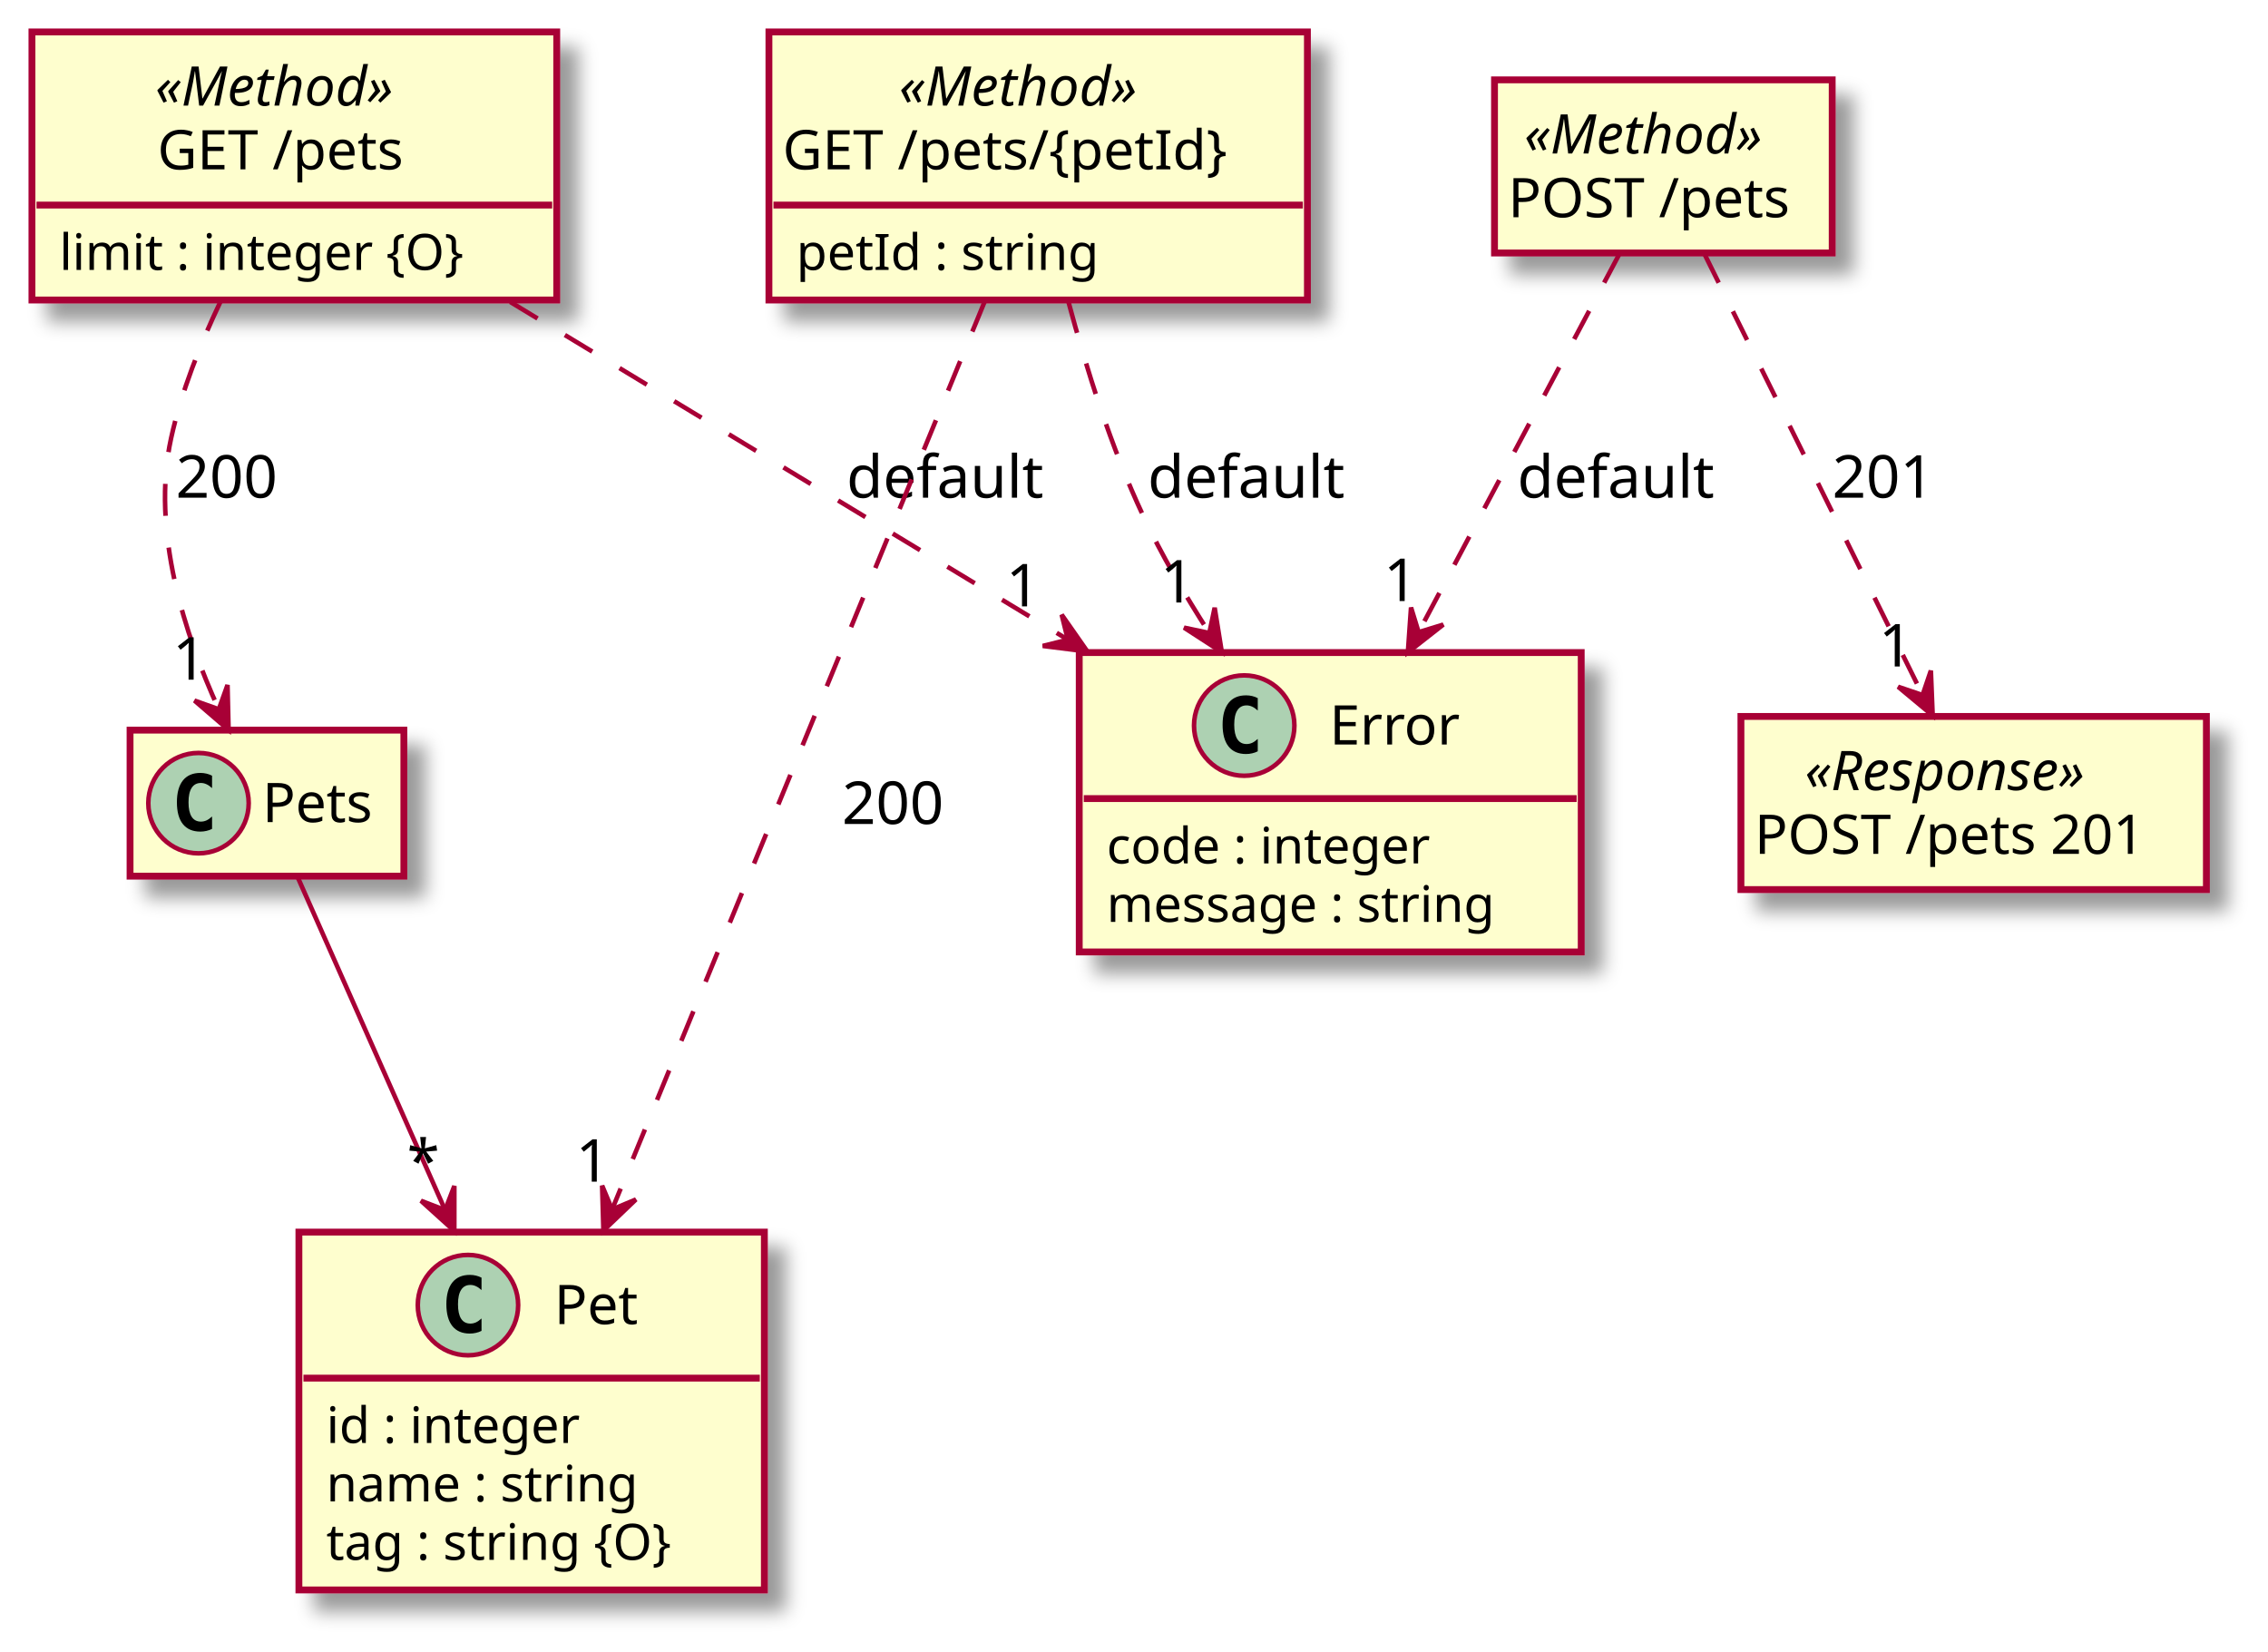
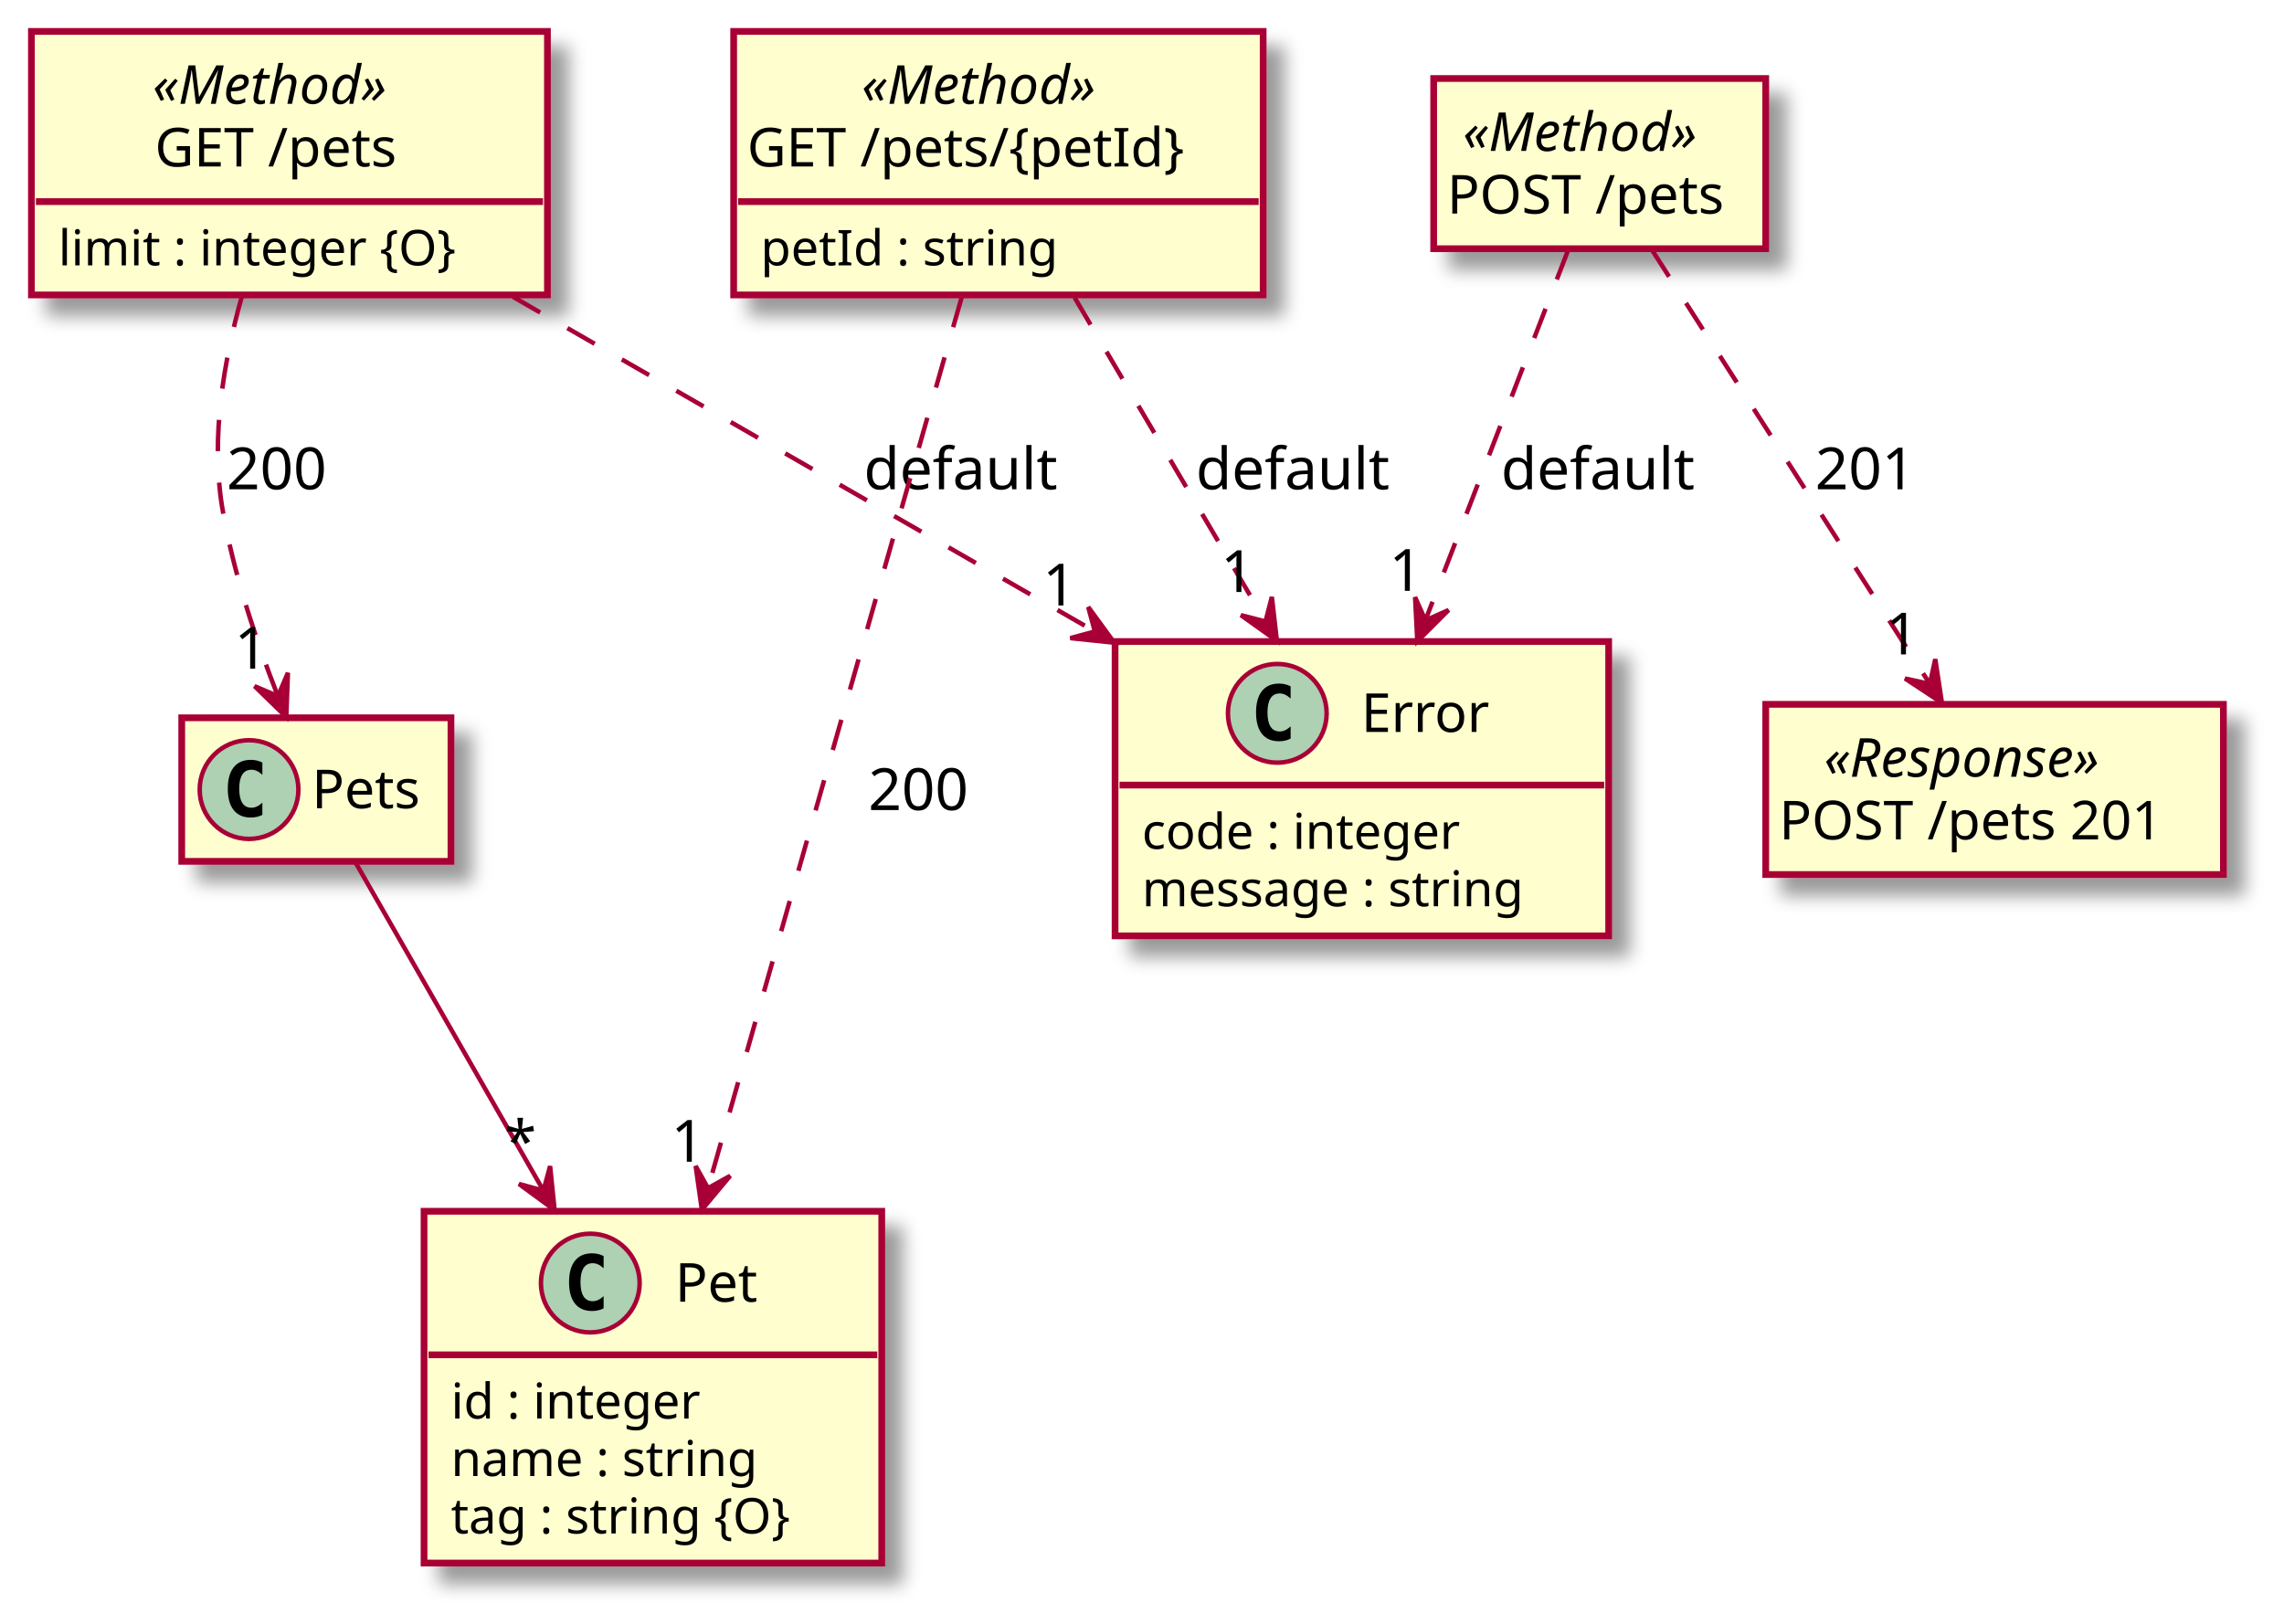
- <svg xmlns="http://www.w3.org/2000/svg" contentScriptType="application/ecmascript" contentStyleType="text/css" height="362px" preserveAspectRatio="none" style="width:497px;height:362px;" version="1.1" viewBox="0 0 497 362" width="497px" zoomAndPan="magnify">
+ <svg xmlns="http://www.w3.org/2000/svg" contentScriptType="application/ecmascript" contentStyleType="text/css" height="362px" preserveAspectRatio="none" style="width:509px;height:362px;" version="1.1" viewBox="0 0 509 362" width="509px" zoomAndPan="magnify">
  <defs>
    <filter height="300%" id="f4owpgydwu437" width="300%" x="-1" y="-1">
      <feGaussianBlur result="blurOut" stdDeviation="2.0" />
      <feColorMatrix in="blurOut" result="blurOut2" type="matrix" values="0 0 0 0 0 0 0 0 0 0 0 0 0 0 0 0 0 0 .4 0" />
      <feOffset dx="4.0" dy="4.0" in="blurOut2" result="blurOut3" />
      <feBlend in="SourceGraphic" in2="blurOut3" mode="normal" />
    </filter>
  </defs>
  <g>
-     <rect codeLine="8" fill="#FEFECE" filter="url(#f4owpgydwu437)" height="78.414" id="Pet" style="stroke:#A80036;stroke-width:1.5;" width="102" x="65.5" y="270" />
-     <ellipse cx="102.55" cy="286" fill="#ADD1B2" rx="11" ry="11" style="stroke:#A80036;stroke-width:1.0;" />
-     <path d="M105.519,291.641 Q104.941,291.938 104.3,292.078 Q103.659,292.234 102.956,292.234 Q100.456,292.234 99.128,290.594 Q97.816,288.938 97.816,285.812 Q97.816,282.688 99.128,281.031 Q100.456,279.375 102.956,279.375 Q103.659,279.375 104.3,279.531 Q104.956,279.688 105.519,279.984 L105.519,282.703 Q104.894,282.125 104.3,281.859 Q103.706,281.578 103.081,281.578 Q101.737,281.578 101.05,282.656 Q100.362,283.719 100.362,285.812 Q100.362,287.906 101.05,288.984 Q101.737,290.047 103.081,290.047 Q103.706,290.047 104.3,289.781 Q104.894,289.5 105.519,288.922 L105.519,291.641 Z " fill="#000000" />
-     <text fill="#000000" font-family="sans-serif" font-size="12" lengthAdjust="spacing" textLength="21" x="121.45" y="290.154">Pet</text>
-     <line style="stroke:#A80036;stroke-width:1.5;" x1="66.5" x2="166.5" y1="302" y2="302" />
-     <text fill="#000000" font-family="sans-serif" font-size="11" lengthAdjust="spacing" textLength="62" x="71.5" y="316.21">id : integer</text>
-     <text fill="#000000" font-family="sans-serif" font-size="11" lengthAdjust="spacing" textLength="77" x="71.5" y="329.015">name : string</text>
-     <text fill="#000000" font-family="sans-serif" font-size="11" lengthAdjust="spacing" textLength="90" x="71.5" y="341.82">tag : string {O}</text>
-     <rect codeLine="14" fill="#FEFECE" filter="url(#f4owpgydwu437)" height="32" id="Pets" style="stroke:#A80036;stroke-width:1.5;" width="60" x="28.5" y="160" />
-     <ellipse cx="43.5" cy="176" fill="#ADD1B2" rx="11" ry="11" style="stroke:#A80036;stroke-width:1.0;" />
-     <path d="M46.469,181.641 Q45.891,181.938 45.25,182.078 Q44.609,182.234 43.906,182.234 Q41.406,182.234 40.078,180.594 Q38.766,178.938 38.766,175.812 Q38.766,172.688 40.078,171.031 Q41.406,169.375 43.906,169.375 Q44.609,169.375 45.25,169.531 Q45.906,169.688 46.469,169.984 L46.469,172.703 Q45.844,172.125 45.25,171.859 Q44.656,171.578 44.031,171.578 Q42.688,171.578 42,172.656 Q41.312,173.719 41.312,175.812 Q41.312,177.906 42,178.984 Q42.688,180.047 44.031,180.047 Q44.656,180.047 45.25,179.781 Q45.844,179.5 46.469,178.922 L46.469,181.641 Z " fill="#000000" />
-     <text fill="#000000" font-family="sans-serif" font-size="12" lengthAdjust="spacing" textLength="28" x="57.5" y="180.154">Pets</text>
-     <rect codeLine="17" fill="#FEFECE" filter="url(#f4owpgydwu437)" height="65.609" id="Error" style="stroke:#A80036;stroke-width:1.5;" width="110" x="236.5" y="143" />
-     <ellipse cx="272.65" cy="159" fill="#ADD1B2" rx="11" ry="11" style="stroke:#A80036;stroke-width:1.0;" />
-     <path d="M275.619,164.641 Q275.041,164.938 274.4,165.078 Q273.759,165.234 273.056,165.234 Q270.556,165.234 269.228,163.594 Q267.916,161.938 267.916,158.812 Q267.916,155.688 269.228,154.031 Q270.556,152.375 273.056,152.375 Q273.759,152.375 274.4,152.531 Q275.056,152.688 275.619,152.984 L275.619,155.703 Q274.994,155.125 274.4,154.859 Q273.806,154.578 273.181,154.578 Q271.837,154.578 271.15,155.656 Q270.462,156.719 270.462,158.812 Q270.462,160.906 271.15,161.984 Q271.837,163.047 273.181,163.047 Q273.806,163.047 274.4,162.781 Q274.994,162.5 275.619,161.922 L275.619,164.641 Z " fill="#000000" />
-     <text fill="#000000" font-family="sans-serif" font-size="12" lengthAdjust="spacing" textLength="31" x="291.35" y="163.154">Error</text>
-     <line style="stroke:#A80036;stroke-width:1.5;" x1="237.5" x2="345.5" y1="175" y2="175" />
-     <text fill="#000000" font-family="sans-serif" font-size="11" lengthAdjust="spacing" textLength="79" x="242.5" y="189.21">code : integer</text>
-     <text fill="#000000" font-family="sans-serif" font-size="11" lengthAdjust="spacing" textLength="98" x="242.5" y="202.015">message : string</text>
+     <rect codeLine="8" fill="#FEFECE" filter="url(#f4owpgydwu437)" height="78.414" id="Pet" style="stroke:#A80036;stroke-width:1.5;" width="102" x="94.5" y="270" />
+     <ellipse cx="131.55" cy="286" fill="#ADD1B2" rx="11" ry="11" style="stroke:#A80036;stroke-width:1.0;" />
+     <path d="M134.519,291.641 Q133.941,291.938 133.3,292.086 Q132.659,292.234 131.956,292.234 Q129.456,292.234 128.136,290.586 Q126.816,288.938 126.816,285.812 Q126.816,282.688 128.136,281.031 Q129.456,279.375 131.956,279.375 Q132.659,279.375 133.308,279.531 Q133.956,279.688 134.519,279.984 L134.519,282.703 Q133.894,282.125 133.3,281.852 Q132.706,281.578 132.081,281.578 Q130.738,281.578 130.05,282.648 Q129.363,283.719 129.363,285.812 Q129.363,287.906 130.05,288.977 Q130.738,290.047 132.081,290.047 Q132.706,290.047 133.3,289.773 Q133.894,289.5 134.519,288.922 L134.519,291.641 Z " fill="#000000" />
+     <text fill="#000000" font-family="sans-serif" font-size="12" lengthAdjust="spacing" textLength="21" x="150.45" y="290.154">Pet</text>
+     <line style="stroke:#A80036;stroke-width:1.5;" x1="95.5" x2="195.5" y1="302" y2="302" />
+     <text fill="#000000" font-family="sans-serif" font-size="11" lengthAdjust="spacing" textLength="62" x="100.5" y="316.21">id : integer</text>
+     <text fill="#000000" font-family="sans-serif" font-size="11" lengthAdjust="spacing" textLength="77" x="100.5" y="329.015">name : string</text>
+     <text fill="#000000" font-family="sans-serif" font-size="11" lengthAdjust="spacing" textLength="90" x="100.5" y="341.82">tag : string {O}</text>
+     <rect codeLine="14" fill="#FEFECE" filter="url(#f4owpgydwu437)" height="32" id="Pets" style="stroke:#A80036;stroke-width:1.5;" width="60" x="40.5" y="160" />
+     <ellipse cx="55.5" cy="176" fill="#ADD1B2" rx="11" ry="11" style="stroke:#A80036;stroke-width:1.0;" />
+     <path d="M58.469,181.641 Q57.891,181.938 57.25,182.086 Q56.609,182.234 55.906,182.234 Q53.406,182.234 52.086,180.586 Q50.766,178.938 50.766,175.812 Q50.766,172.688 52.086,171.031 Q53.406,169.375 55.906,169.375 Q56.609,169.375 57.258,169.531 Q57.906,169.688 58.469,169.984 L58.469,172.703 Q57.844,172.125 57.25,171.852 Q56.656,171.578 56.031,171.578 Q54.688,171.578 54,172.648 Q53.312,173.719 53.312,175.812 Q53.312,177.906 54,178.977 Q54.688,180.047 56.031,180.047 Q56.656,180.047 57.25,179.773 Q57.844,179.5 58.469,178.922 L58.469,181.641 Z " fill="#000000" />
+     <text fill="#000000" font-family="sans-serif" font-size="12" lengthAdjust="spacing" textLength="28" x="69.5" y="180.154">Pets</text>
+     <rect codeLine="17" fill="#FEFECE" filter="url(#f4owpgydwu437)" height="65.609" id="Error" style="stroke:#A80036;stroke-width:1.5;" width="110" x="248.5" y="143" />
+     <ellipse cx="284.65" cy="159" fill="#ADD1B2" rx="11" ry="11" style="stroke:#A80036;stroke-width:1.0;" />
+     <path d="M287.619,164.641 Q287.041,164.938 286.4,165.086 Q285.759,165.234 285.056,165.234 Q282.556,165.234 281.236,163.586 Q279.916,161.938 279.916,158.812 Q279.916,155.688 281.236,154.031 Q282.556,152.375 285.056,152.375 Q285.759,152.375 286.408,152.531 Q287.056,152.688 287.619,152.984 L287.619,155.703 Q286.994,155.125 286.4,154.852 Q285.806,154.578 285.181,154.578 Q283.837,154.578 283.15,155.648 Q282.462,156.719 282.462,158.812 Q282.462,160.906 283.15,161.977 Q283.837,163.047 285.181,163.047 Q285.806,163.047 286.4,162.773 Q286.994,162.5 287.619,161.922 L287.619,164.641 Z " fill="#000000" />
+     <text fill="#000000" font-family="sans-serif" font-size="12" lengthAdjust="spacing" textLength="31" x="303.35" y="163.154">Error</text>
+     <line style="stroke:#A80036;stroke-width:1.5;" x1="249.5" x2="357.5" y1="175" y2="175" />
+     <text fill="#000000" font-family="sans-serif" font-size="11" lengthAdjust="spacing" textLength="79" x="254.5" y="189.21">code : integer</text>
+     <text fill="#000000" font-family="sans-serif" font-size="11" lengthAdjust="spacing" textLength="98" x="254.5" y="202.015">message : string</text>
    <rect codeLine="22" fill="#FEFECE" filter="url(#f4owpgydwu437)" height="58.742" id="GET /pets" style="stroke:#A80036;stroke-width:1.5;" width="115" x="7" y="7" />
    <text fill="#000000" font-family="sans-serif" font-size="12" font-style="italic" lengthAdjust="spacing" textLength="61" x="34" y="23.139">«Method»</text>
    <text fill="#000000" font-family="sans-serif" font-size="12" lengthAdjust="spacing" textLength="60" x="34.5" y="37.107">GET /pets</text>
    <line style="stroke:#A80036;stroke-width:1.5;" x1="8" x2="121" y1="44.938" y2="44.938" />
    <text fill="#000000" font-family="sans-serif" font-size="11" lengthAdjust="spacing" textLength="103" x="13" y="59.148">limit : integer {O}</text>
-     <rect codeLine="26" fill="#FEFECE" filter="url(#f4owpgydwu437)" height="37.938" id="POST /pets" style="stroke:#A80036;stroke-width:1.5;" width="74" x="327.5" y="17.5" />
-     <text fill="#000000" font-family="sans-serif" font-size="12" font-style="italic" lengthAdjust="spacing" textLength="61" x="334" y="33.639">«Method»</text>
-     <text fill="#000000" font-family="sans-serif" font-size="12" lengthAdjust="spacing" textLength="68" x="330.5" y="47.607">POST /pets</text>
-     <rect codeLine="29" fill="#FEFECE" filter="url(#f4owpgydwu437)" height="37.938" id="POST /pets 201" style="stroke:#A80036;stroke-width:1.5;" width="102" x="381.5" y="157" />
-     <text fill="#000000" font-family="sans-serif" font-size="12" font-style="italic" lengthAdjust="spacing" textLength="74" x="395.5" y="173.139">«Response»</text>
-     <text fill="#000000" font-family="sans-serif" font-size="12" lengthAdjust="spacing" textLength="96" x="384.5" y="187.107">POST /pets 201</text>
-     <rect codeLine="32" fill="#FEFECE" filter="url(#f4owpgydwu437)" height="58.742" id="GET /pets/{petId}" style="stroke:#A80036;stroke-width:1.5;" width="118" x="168.5" y="7" />
-     <text fill="#000000" font-family="sans-serif" font-size="12" font-style="italic" lengthAdjust="spacing" textLength="61" x="197" y="23.139">«Method»</text>
-     <text fill="#000000" font-family="sans-serif" font-size="12" lengthAdjust="spacing" textLength="112" x="171.5" y="37.107">GET /pets/{petId}</text>
-     <line style="stroke:#A80036;stroke-width:1.5;" x1="169.5" x2="285.5" y1="44.938" y2="44.938" />
-     <text fill="#000000" font-family="sans-serif" font-size="11" lengthAdjust="spacing" textLength="73" x="174.5" y="59.148">petId : string</text>
-     <path codeLine="36" d="M65.15,192.03 C73,209.74 86.37,239.96 97.51,265.1 " fill="none" id="Pets-to-Pet" style="stroke:#A80036;stroke-width:1.0;" />
-     <polygon fill="#A80036" points="99.56,269.74,99.566,259.891,97.532,265.17,92.253,263.136,99.56,269.74" style="stroke:#A80036;stroke-width:1.0;" />
-     <text fill="#000000" font-family="sans-serif" font-size="13" lengthAdjust="spacing" textLength="7" x="89.175" y="259.039">*</text>
-     <path codeLine="38" d="M48.32,66.09 C43.91,75.34 39.73,85.84 37.5,96 C33.03,116.35 40.59,139.34 47.86,155.25 " fill="none" id="GET /pets-to-Pets" style="stroke:#A80036;stroke-width:1.0;stroke-dasharray:7.0,7.0;" />
-     <polygon fill="#A80036" points="50.09,159.95,49.856,150.104,47.951,155.43,42.625,153.526,50.09,159.95" style="stroke:#A80036;stroke-width:1.0;" />
-     <text fill="#000000" font-family="sans-serif" font-size="13" lengthAdjust="spacing" textLength="24" x="38.5" y="109.067">200</text>
-     <text fill="#000000" font-family="sans-serif" font-size="13" lengthAdjust="spacing" textLength="8" x="37.824" y="148.944">1</text>
-     <path codeLine="40" d="M111.81,66.16 C147.27,87.64 195.98,117.14 233.74,140.01 " fill="none" id="GET /pets-to-Error" style="stroke:#A80036;stroke-width:1.0;stroke-dasharray:7.0,7.0;" />
-     <polygon fill="#A80036" points="238.29,142.77,232.65,134.696,234.009,140.187,228.518,141.546,238.29,142.77" style="stroke:#A80036;stroke-width:1.0;" />
-     <text fill="#000000" font-family="sans-serif" font-size="13" lengthAdjust="spacing" textLength="44" x="185.5" y="109.067">default</text>
-     <text fill="#000000" font-family="sans-serif" font-size="13" lengthAdjust="spacing" textLength="8" x="220.457" y="132.881">1</text>
-     <path codeLine="42" d="M373.52,55.68 C379.25,67.22 386.81,82.49 393.5,96 C402.84,114.89 413.42,136.32 421.2,152.09 " fill="none" id="POST /pets-to-POST /pets 201" style="stroke:#A80036;stroke-width:1.0;stroke-dasharray:7.0,7.0;" />
-     <polygon fill="#A80036" points="423.52,156.8,423.123,146.959,421.307,152.316,415.95,150.5,423.52,156.8" style="stroke:#A80036;stroke-width:1.0;" />
-     <text fill="#000000" font-family="sans-serif" font-size="13" lengthAdjust="spacing" textLength="24" x="401.5" y="109.067">201</text>
-     <text fill="#000000" font-family="sans-serif" font-size="13" lengthAdjust="spacing" textLength="8" x="411.707" y="146.053">1</text>
-     <path codeLine="44" d="M354.81,55.76 C343.66,76.75 325.08,111.74 310.93,138.41 " fill="none" id="POST /pets-to-Error" style="stroke:#A80036;stroke-width:1.0;stroke-dasharray:7.0,7.0;" />
-     <polygon fill="#A80036" points="308.52,142.95,316.272,136.875,310.864,138.534,309.206,133.125,308.52,142.95" style="stroke:#A80036;stroke-width:1.0;" />
-     <text fill="#000000" font-family="sans-serif" font-size="13" lengthAdjust="spacing" textLength="44" x="332.5" y="109.067">default</text>
-     <text fill="#000000" font-family="sans-serif" font-size="13" lengthAdjust="spacing" textLength="8" x="303.205" y="131.707">1</text>
-     <path codeLine="46" d="M215.73,66.19 C196.23,113.71 157.12,209.01 134.26,264.73 " fill="none" id="GET /pets/{petId}-to-Pet" style="stroke:#A80036;stroke-width:1.0;stroke-dasharray:7.0,7.0;" />
-     <polygon fill="#A80036" points="132.23,269.66,139.348,262.853,134.129,265.034,131.947,259.815,132.23,269.66" style="stroke:#A80036;stroke-width:1.0;" />
-     <text fill="#000000" font-family="sans-serif" font-size="13" lengthAdjust="spacing" textLength="24" x="184.5" y="180.567">200</text>
-     <text fill="#000000" font-family="sans-serif" font-size="13" lengthAdjust="spacing" textLength="8" x="126.173" y="258.946">1</text>
-     <path codeLine="48" d="M234.15,66.19 C238.01,80.6 243.5,98.12 250.5,113 C254.53,121.57 259.63,130.32 264.84,138.45 " fill="none" id="GET /pets/{petId}-to-Error" style="stroke:#A80036;stroke-width:1.0;stroke-dasharray:7.0,7.0;" />
-     <polygon fill="#A80036" points="267.74,142.9,266.176,133.176,265.01,138.711,259.474,137.545,267.74,142.9" style="stroke:#A80036;stroke-width:1.0;" />
-     <text fill="#000000" font-family="sans-serif" font-size="13" lengthAdjust="spacing" textLength="44" x="251.5" y="109.067">default</text>
-     <text fill="#000000" font-family="sans-serif" font-size="13" lengthAdjust="spacing" textLength="8" x="254.275" y="132.025">1</text>
+     <rect codeLine="26" fill="#FEFECE" filter="url(#f4owpgydwu437)" height="37.938" id="POST /pets" style="stroke:#A80036;stroke-width:1.5;" width="74" x="319.5" y="17.5" />
+     <text fill="#000000" font-family="sans-serif" font-size="12" font-style="italic" lengthAdjust="spacing" textLength="61" x="326" y="33.639">«Method»</text>
+     <text fill="#000000" font-family="sans-serif" font-size="12" lengthAdjust="spacing" textLength="68" x="322.5" y="47.607">POST /pets</text>
+     <rect codeLine="29" fill="#FEFECE" filter="url(#f4owpgydwu437)" height="37.938" id="POST /pets 201" style="stroke:#A80036;stroke-width:1.5;" width="102" x="393.5" y="157" />
+     <text fill="#000000" font-family="sans-serif" font-size="12" font-style="italic" lengthAdjust="spacing" textLength="76" x="406.5" y="173.139">«Response»</text>
+     <text fill="#000000" font-family="sans-serif" font-size="12" lengthAdjust="spacing" textLength="96" x="396.5" y="187.107">POST /pets 201</text>
+     <rect codeLine="32" fill="#FEFECE" filter="url(#f4owpgydwu437)" height="58.742" id="GET /pets/{petId}" style="stroke:#A80036;stroke-width:1.5;" width="118" x="163.5" y="7" />
+     <text fill="#000000" font-family="sans-serif" font-size="12" font-style="italic" lengthAdjust="spacing" textLength="61" x="192" y="23.139">«Method»</text>
+     <text fill="#000000" font-family="sans-serif" font-size="12" lengthAdjust="spacing" textLength="112" x="166.5" y="37.107">GET /pets/{petId}</text>
+     <line style="stroke:#A80036;stroke-width:1.5;" x1="164.5" x2="280.5" y1="44.938" y2="44.938" />
+     <text fill="#000000" font-family="sans-serif" font-size="11" lengthAdjust="spacing" textLength="73" x="169.5" y="59.148">petId : string</text>
+     <path codeLine="36" d="M79.103,192.027 C89.246,209.742 106.543,239.956 120.941,265.103 " fill="none" id="Pets-to-Pet" style="stroke:#A80036;stroke-width:1.0;" />
+     <polygon fill="#A80036" points="123.593,269.735,122.592,259.937,121.109,265.396,115.65,263.913,123.593,269.735" style="stroke:#A80036;stroke-width:1.0;" />
+     <text fill="#000000" font-family="sans-serif" font-size="13" lengthAdjust="spacing" textLength="7" x="112.385" y="259.033">*</text>
+     <path codeLine="38" d="M53.888,66.101 C49.923,80.184 46.936,97.44 49.5,113 C51.876,127.423 57.166,143.005 61.842,154.939 " fill="none" id="GET /pets-to-Pets" style="stroke:#A80036;stroke-width:1.0;stroke-dasharray:7.0,7.0;" />
+     <polygon fill="#A80036" points="63.798,159.817,64.16,149.975,61.937,155.176,56.735,152.953,63.798,159.817" style="stroke:#A80036;stroke-width:1.0;" />
+     <text fill="#000000" font-family="sans-serif" font-size="13" lengthAdjust="spacing" textLength="24" x="50.5" y="109.067">200</text>
+     <text fill="#000000" font-family="sans-serif" font-size="13" lengthAdjust="spacing" textLength="8" x="52.253" y="149.061">1</text>
+     <path codeLine="40" d="M114.311,66.157 C151.909,87.788 203.654,117.557 243.526,140.496 " fill="none" id="GET /pets-to-Error" style="stroke:#A80036;stroke-width:1.0;stroke-dasharray:7.0,7.0;" />
+     <polygon fill="#A80036" points="248.327,143.258,242.52,135.304,243.993,140.765,238.531,142.238,248.327,143.258" style="stroke:#A80036;stroke-width:1.0;" />
+     <text fill="#000000" font-family="sans-serif" font-size="13" lengthAdjust="spacing" textLength="44" x="192.5" y="109.067">default</text>
+     <text fill="#000000" font-family="sans-serif" font-size="13" lengthAdjust="spacing" textLength="8" x="232.376" y="134.952">1</text>
+     <path codeLine="42" d="M368.186,55.759 C384.096,80.619 412.571,125.111 429.879,152.154 " fill="none" id="POST /pets-to-POST /pets 201" style="stroke:#A80036;stroke-width:1.0;stroke-dasharray:7.0,7.0;" />
+     <polygon fill="#A80036" points="432.766,156.666,431.283,146.929,430.07,152.455,424.545,151.242,432.766,156.666" style="stroke:#A80036;stroke-width:1.0;" />
+     <text fill="#000000" font-family="sans-serif" font-size="13" lengthAdjust="spacing" textLength="24" x="404.5" y="109.067">201</text>
+     <text fill="#000000" font-family="sans-serif" font-size="13" lengthAdjust="spacing" textLength="8" x="420.144" y="145.879">1</text>
+     <path codeLine="44" d="M349.462,55.759 C341.403,76.666 327.994,111.455 317.732,138.076 " fill="none" id="POST /pets-to-Error" style="stroke:#A80036;stroke-width:1.0;stroke-dasharray:7.0,7.0;" />
+     <polygon fill="#A80036" points="315.855,142.947,322.825,135.989,317.654,138.282,315.361,133.111,315.855,142.947" style="stroke:#A80036;stroke-width:1.0;" />
+     <text fill="#000000" font-family="sans-serif" font-size="13" lengthAdjust="spacing" textLength="44" x="334.5" y="109.067">default</text>
+     <text fill="#000000" font-family="sans-serif" font-size="13" lengthAdjust="spacing" textLength="8" x="309.578" y="131.704">1</text>
+     <path codeLine="46" d="M214.333,66.192 C200.807,113.707 173.679,209.006 157.818,264.726 " fill="none" id="GET /pets/{petId}-to-Pet" style="stroke:#A80036;stroke-width:1.0;stroke-dasharray:7.0,7.0;" />
+     <polygon fill="#A80036" points="156.413,269.661,162.724,262.1,157.782,264.852,155.03,259.91,156.413,269.661" style="stroke:#A80036;stroke-width:1.0;" />
+     <text fill="#000000" font-family="sans-serif" font-size="13" lengthAdjust="spacing" textLength="24" x="193.5" y="180.567">200</text>
+     <text fill="#000000" font-family="sans-serif" font-size="13" lengthAdjust="spacing" textLength="8" x="149.558" y="258.947">1</text>
+     <path codeLine="48" d="M239.48,66.325 C251.832,87.291 268.649,115.84 281.948,138.415 " fill="none" id="GET /pets/{petId}-to-Error" style="stroke:#A80036;stroke-width:1.0;stroke-dasharray:7.0,7.0;" />
+     <polygon fill="#A80036" points="284.559,142.846,283.437,133.061,282.021,138.538,276.544,137.122,284.559,142.846" style="stroke:#A80036;stroke-width:1.0;" />
+     <text fill="#000000" font-family="sans-serif" font-size="13" lengthAdjust="spacing" textLength="44" x="266.5" y="109.067">default</text>
+     <text fill="#000000" font-family="sans-serif" font-size="13" lengthAdjust="spacing" textLength="8" x="272.043" y="131.961">1</text>
  </g>
</svg>
